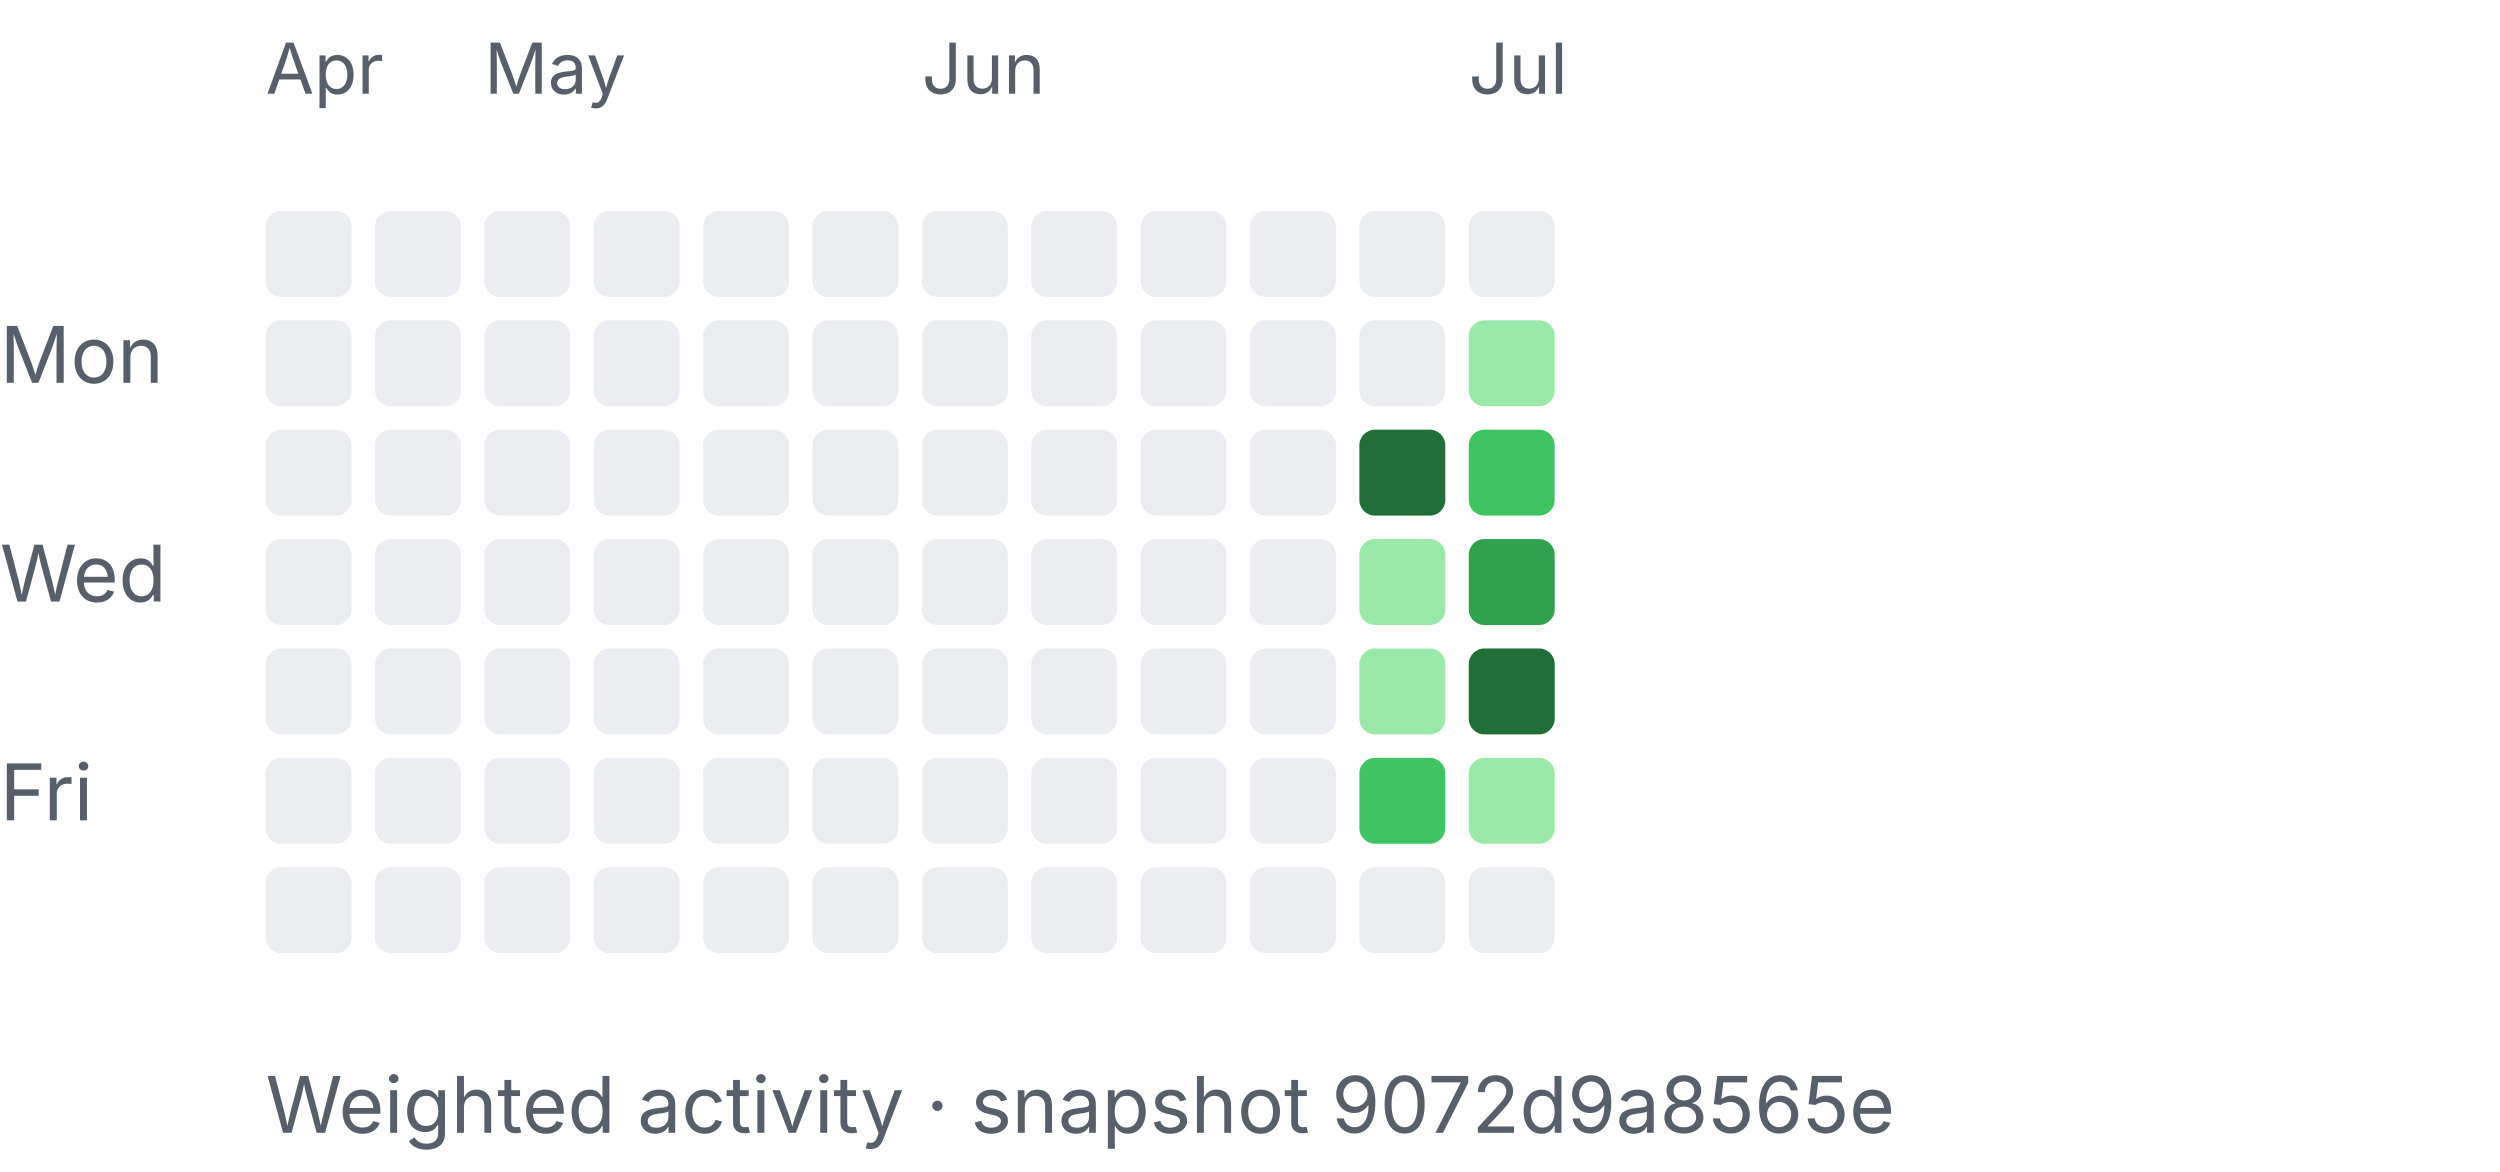
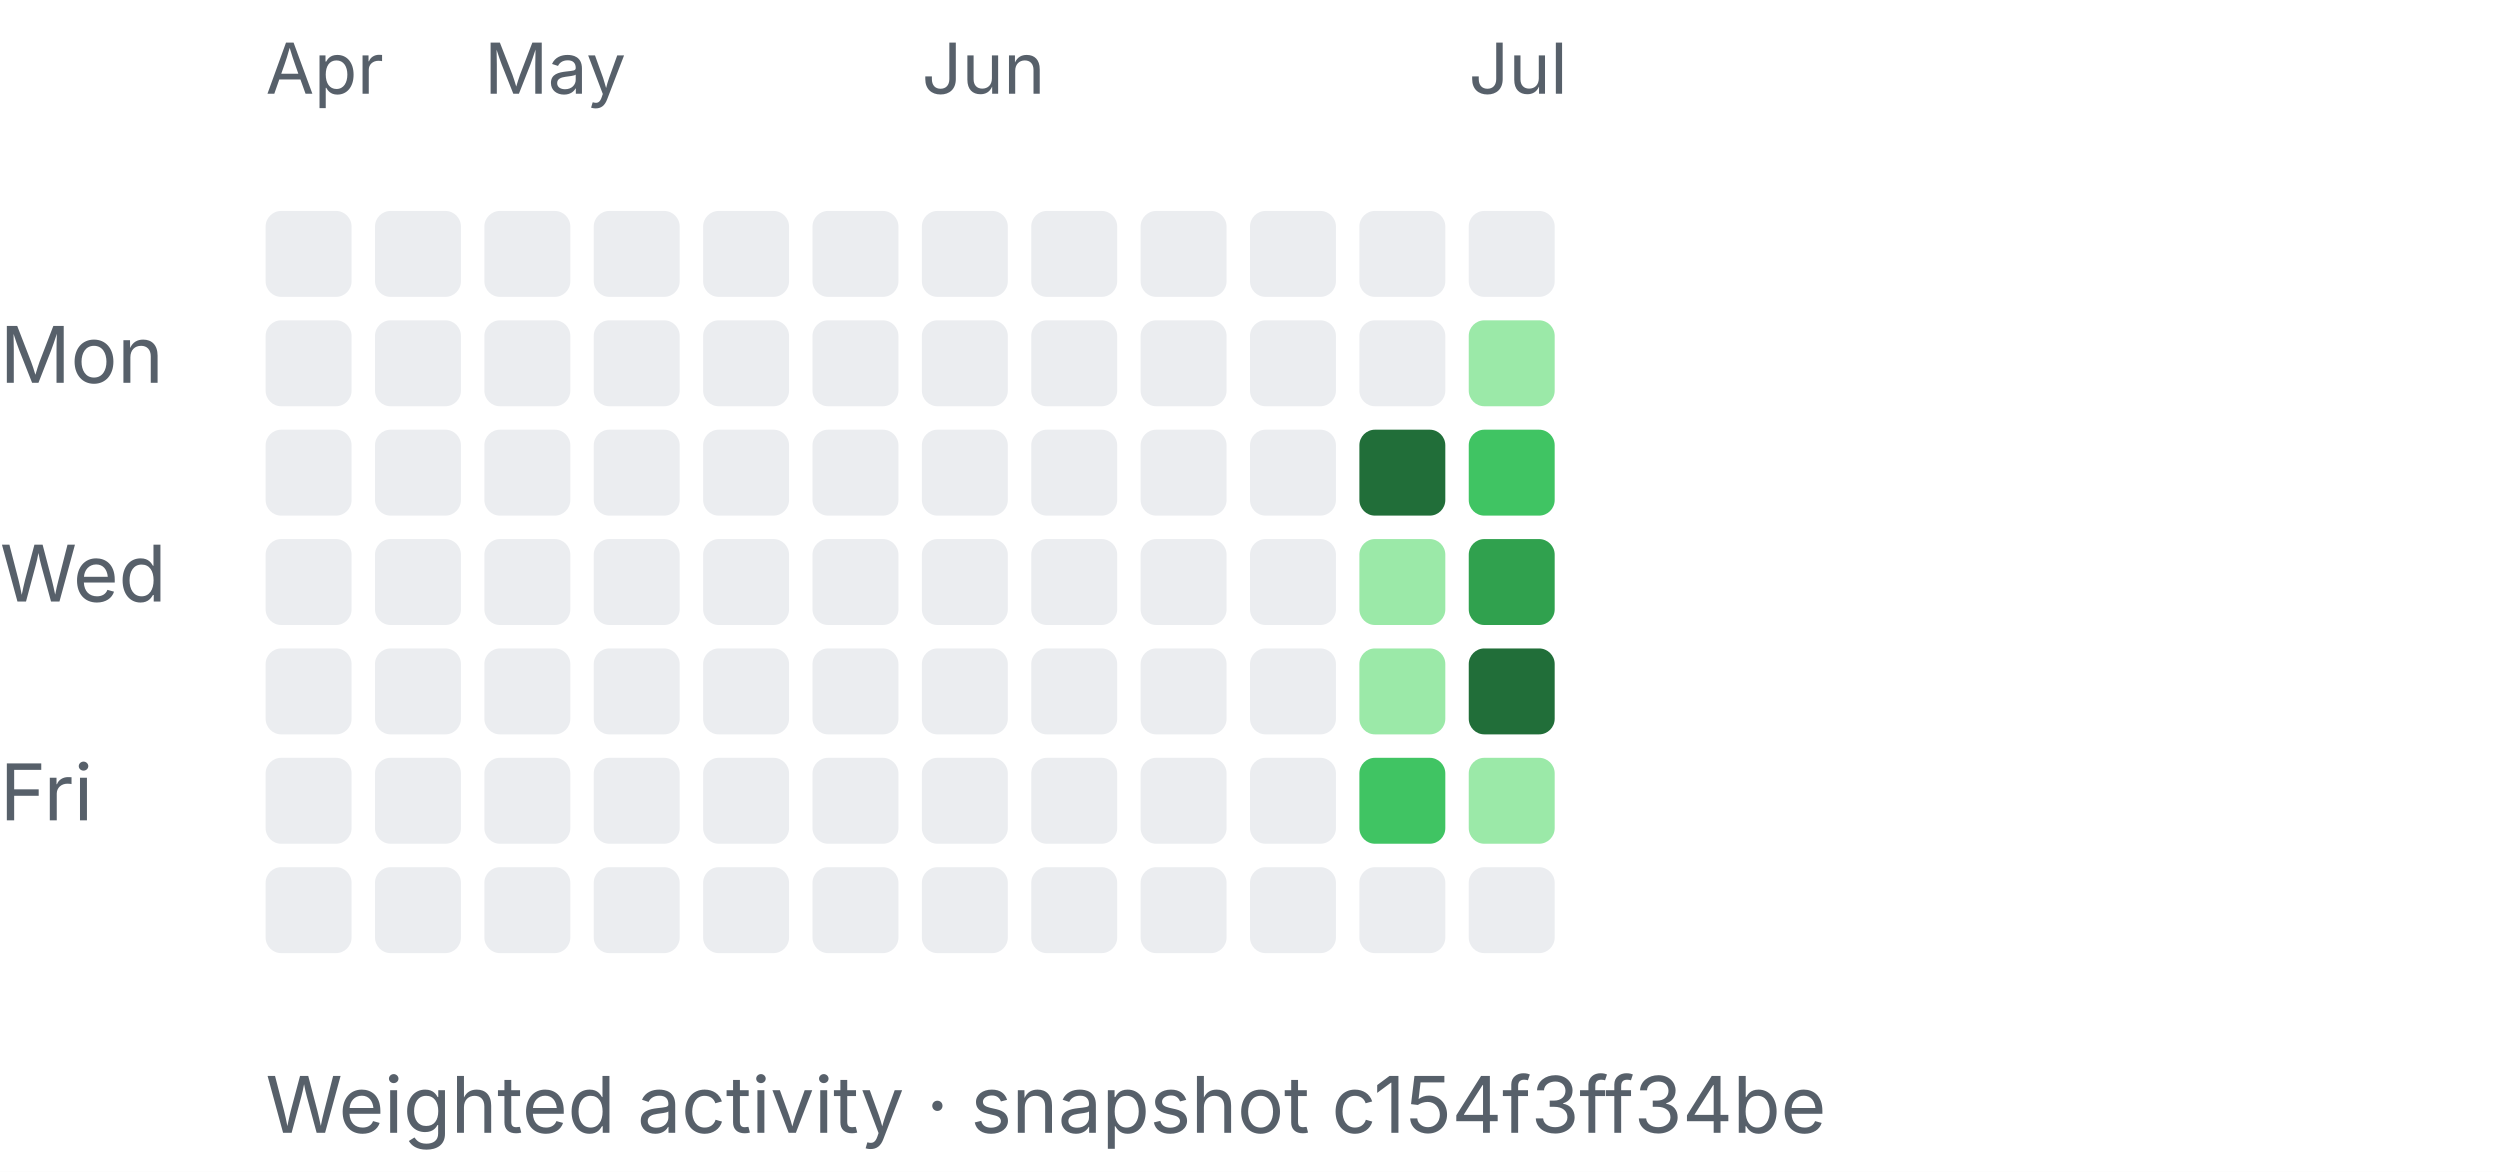
<svg xmlns="http://www.w3.org/2000/svg" width="320" height="150" viewBox="0 0 320 150" role="img" aria-labelledby="title desc">
  <style>text{font:10px -apple-system,BlinkMacSystemFont,Segoe UI,sans-serif;fill:#57606a}.month{font-size:9px}</style>
  <rect width="100%" height="100%" fill="white" />
  <text x="0" y="49">Mon</text>
  <text x="0" y="77">Wed</text>
  <text x="0" y="105">Fri</text>
  <text class="month" x="34" y="12">Apr</text>
  <rect x="34" y="27" width="11" height="11" rx="2" fill="#ebedf0" />
  <rect x="34" y="41" width="11" height="11" rx="2" fill="#ebedf0" />
  <rect x="34" y="55" width="11" height="11" rx="2" fill="#ebedf0" />
  <rect x="34" y="69" width="11" height="11" rx="2" fill="#ebedf0" />
  <rect x="34" y="83" width="11" height="11" rx="2" fill="#ebedf0" />
  <rect x="34" y="97" width="11" height="11" rx="2" fill="#ebedf0" />
  <rect x="34" y="111" width="11" height="11" rx="2" fill="#ebedf0" />
  <rect x="48" y="27" width="11" height="11" rx="2" fill="#ebedf0" />
  <rect x="48" y="41" width="11" height="11" rx="2" fill="#ebedf0" />
  <rect x="48" y="55" width="11" height="11" rx="2" fill="#ebedf0" />
  <rect x="48" y="69" width="11" height="11" rx="2" fill="#ebedf0" />
  <rect x="48" y="83" width="11" height="11" rx="2" fill="#ebedf0" />
  <rect x="48" y="97" width="11" height="11" rx="2" fill="#ebedf0" />
  <rect x="48" y="111" width="11" height="11" rx="2" fill="#ebedf0" />
  <text class="month" x="62" y="12">May</text>
  <rect x="62" y="27" width="11" height="11" rx="2" fill="#ebedf0" />
  <rect x="62" y="41" width="11" height="11" rx="2" fill="#ebedf0" />
  <rect x="62" y="55" width="11" height="11" rx="2" fill="#ebedf0" />
  <rect x="62" y="69" width="11" height="11" rx="2" fill="#ebedf0" />
  <rect x="62" y="83" width="11" height="11" rx="2" fill="#ebedf0" />
  <rect x="62" y="97" width="11" height="11" rx="2" fill="#ebedf0" />
  <rect x="62" y="111" width="11" height="11" rx="2" fill="#ebedf0" />
  <rect x="76" y="27" width="11" height="11" rx="2" fill="#ebedf0" />
  <rect x="76" y="41" width="11" height="11" rx="2" fill="#ebedf0" />
  <rect x="76" y="55" width="11" height="11" rx="2" fill="#ebedf0" />
  <rect x="76" y="69" width="11" height="11" rx="2" fill="#ebedf0" />
  <rect x="76" y="83" width="11" height="11" rx="2" fill="#ebedf0" />
  <rect x="76" y="97" width="11" height="11" rx="2" fill="#ebedf0" />
  <rect x="76" y="111" width="11" height="11" rx="2" fill="#ebedf0" />
  <rect x="90" y="27" width="11" height="11" rx="2" fill="#ebedf0" />
  <rect x="90" y="41" width="11" height="11" rx="2" fill="#ebedf0" />
  <rect x="90" y="55" width="11" height="11" rx="2" fill="#ebedf0" />
  <rect x="90" y="69" width="11" height="11" rx="2" fill="#ebedf0" />
  <rect x="90" y="83" width="11" height="11" rx="2" fill="#ebedf0" />
  <rect x="90" y="97" width="11" height="11" rx="2" fill="#ebedf0" />
  <rect x="90" y="111" width="11" height="11" rx="2" fill="#ebedf0" />
  <rect x="104" y="27" width="11" height="11" rx="2" fill="#ebedf0" />
  <rect x="104" y="41" width="11" height="11" rx="2" fill="#ebedf0" />
  <rect x="104" y="55" width="11" height="11" rx="2" fill="#ebedf0" />
  <rect x="104" y="69" width="11" height="11" rx="2" fill="#ebedf0" />
  <rect x="104" y="83" width="11" height="11" rx="2" fill="#ebedf0" />
  <rect x="104" y="97" width="11" height="11" rx="2" fill="#ebedf0" />
  <rect x="104" y="111" width="11" height="11" rx="2" fill="#ebedf0" />
  <text class="month" x="118" y="12">Jun</text>
  <rect x="118" y="27" width="11" height="11" rx="2" fill="#ebedf0" />
  <rect x="118" y="41" width="11" height="11" rx="2" fill="#ebedf0" />
  <rect x="118" y="55" width="11" height="11" rx="2" fill="#ebedf0" />
  <rect x="118" y="69" width="11" height="11" rx="2" fill="#ebedf0" />
  <rect x="118" y="83" width="11" height="11" rx="2" fill="#ebedf0" />
  <rect x="118" y="97" width="11" height="11" rx="2" fill="#ebedf0" />
  <rect x="118" y="111" width="11" height="11" rx="2" fill="#ebedf0" />
  <rect x="132" y="27" width="11" height="11" rx="2" fill="#ebedf0" />
  <rect x="132" y="41" width="11" height="11" rx="2" fill="#ebedf0" />
  <rect x="132" y="55" width="11" height="11" rx="2" fill="#ebedf0" />
  <rect x="132" y="69" width="11" height="11" rx="2" fill="#ebedf0" />
  <rect x="132" y="83" width="11" height="11" rx="2" fill="#ebedf0" />
  <rect x="132" y="97" width="11" height="11" rx="2" fill="#ebedf0" />
  <rect x="132" y="111" width="11" height="11" rx="2" fill="#ebedf0" />
  <rect x="146" y="27" width="11" height="11" rx="2" fill="#ebedf0" />
  <rect x="146" y="41" width="11" height="11" rx="2" fill="#ebedf0" />
  <rect x="146" y="55" width="11" height="11" rx="2" fill="#ebedf0" />
  <rect x="146" y="69" width="11" height="11" rx="2" fill="#ebedf0" />
  <rect x="146" y="83" width="11" height="11" rx="2" fill="#ebedf0" />
  <rect x="146" y="97" width="11" height="11" rx="2" fill="#ebedf0" />
  <rect x="146" y="111" width="11" height="11" rx="2" fill="#ebedf0" />
  <rect x="160" y="27" width="11" height="11" rx="2" fill="#ebedf0" />
  <rect x="160" y="41" width="11" height="11" rx="2" fill="#ebedf0" />
  <rect x="160" y="55" width="11" height="11" rx="2" fill="#ebedf0" />
  <rect x="160" y="69" width="11" height="11" rx="2" fill="#ebedf0" />
  <rect x="160" y="83" width="11" height="11" rx="2" fill="#ebedf0" />
  <rect x="160" y="97" width="11" height="11" rx="2" fill="#ebedf0" />
  <rect x="160" y="111" width="11" height="11" rx="2" fill="#ebedf0" />
  <rect x="174" y="27" width="11" height="11" rx="2" fill="#ebedf0" />
  <rect x="174" y="41" width="11" height="11" rx="2" fill="#ebedf0" />
  <rect x="174" y="55" width="11" height="11" rx="2" fill="#216e39" />
  <rect x="174" y="69" width="11" height="11" rx="2" fill="#9be9a8" />
  <rect x="174" y="83" width="11" height="11" rx="2" fill="#9be9a8" />
  <rect x="174" y="97" width="11" height="11" rx="2" fill="#40c463" />
  <rect x="174" y="111" width="11" height="11" rx="2" fill="#ebedf0" />
  <text class="month" x="188" y="12">Jul</text>
  <rect x="188" y="27" width="11" height="11" rx="2" fill="#ebedf0" />
  <rect x="188" y="41" width="11" height="11" rx="2" fill="#9be9a8" />
  <rect x="188" y="55" width="11" height="11" rx="2" fill="#40c463" />
  <rect x="188" y="69" width="11" height="11" rx="2" fill="#30a14e" />
  <rect x="188" y="83" width="11" height="11" rx="2" fill="#216e39" />
  <rect x="188" y="97" width="11" height="11" rx="2" fill="#9be9a8" />
  <rect x="188" y="111" width="11" height="11" rx="2" fill="#ebedf0" />
-   <text x="34" y="145">Weighted activity · snapshot 9072d9a8565e</text>
+   <text x="34" y="145">Weighted activity · snapshot c154f3ff34be</text>
</svg>
